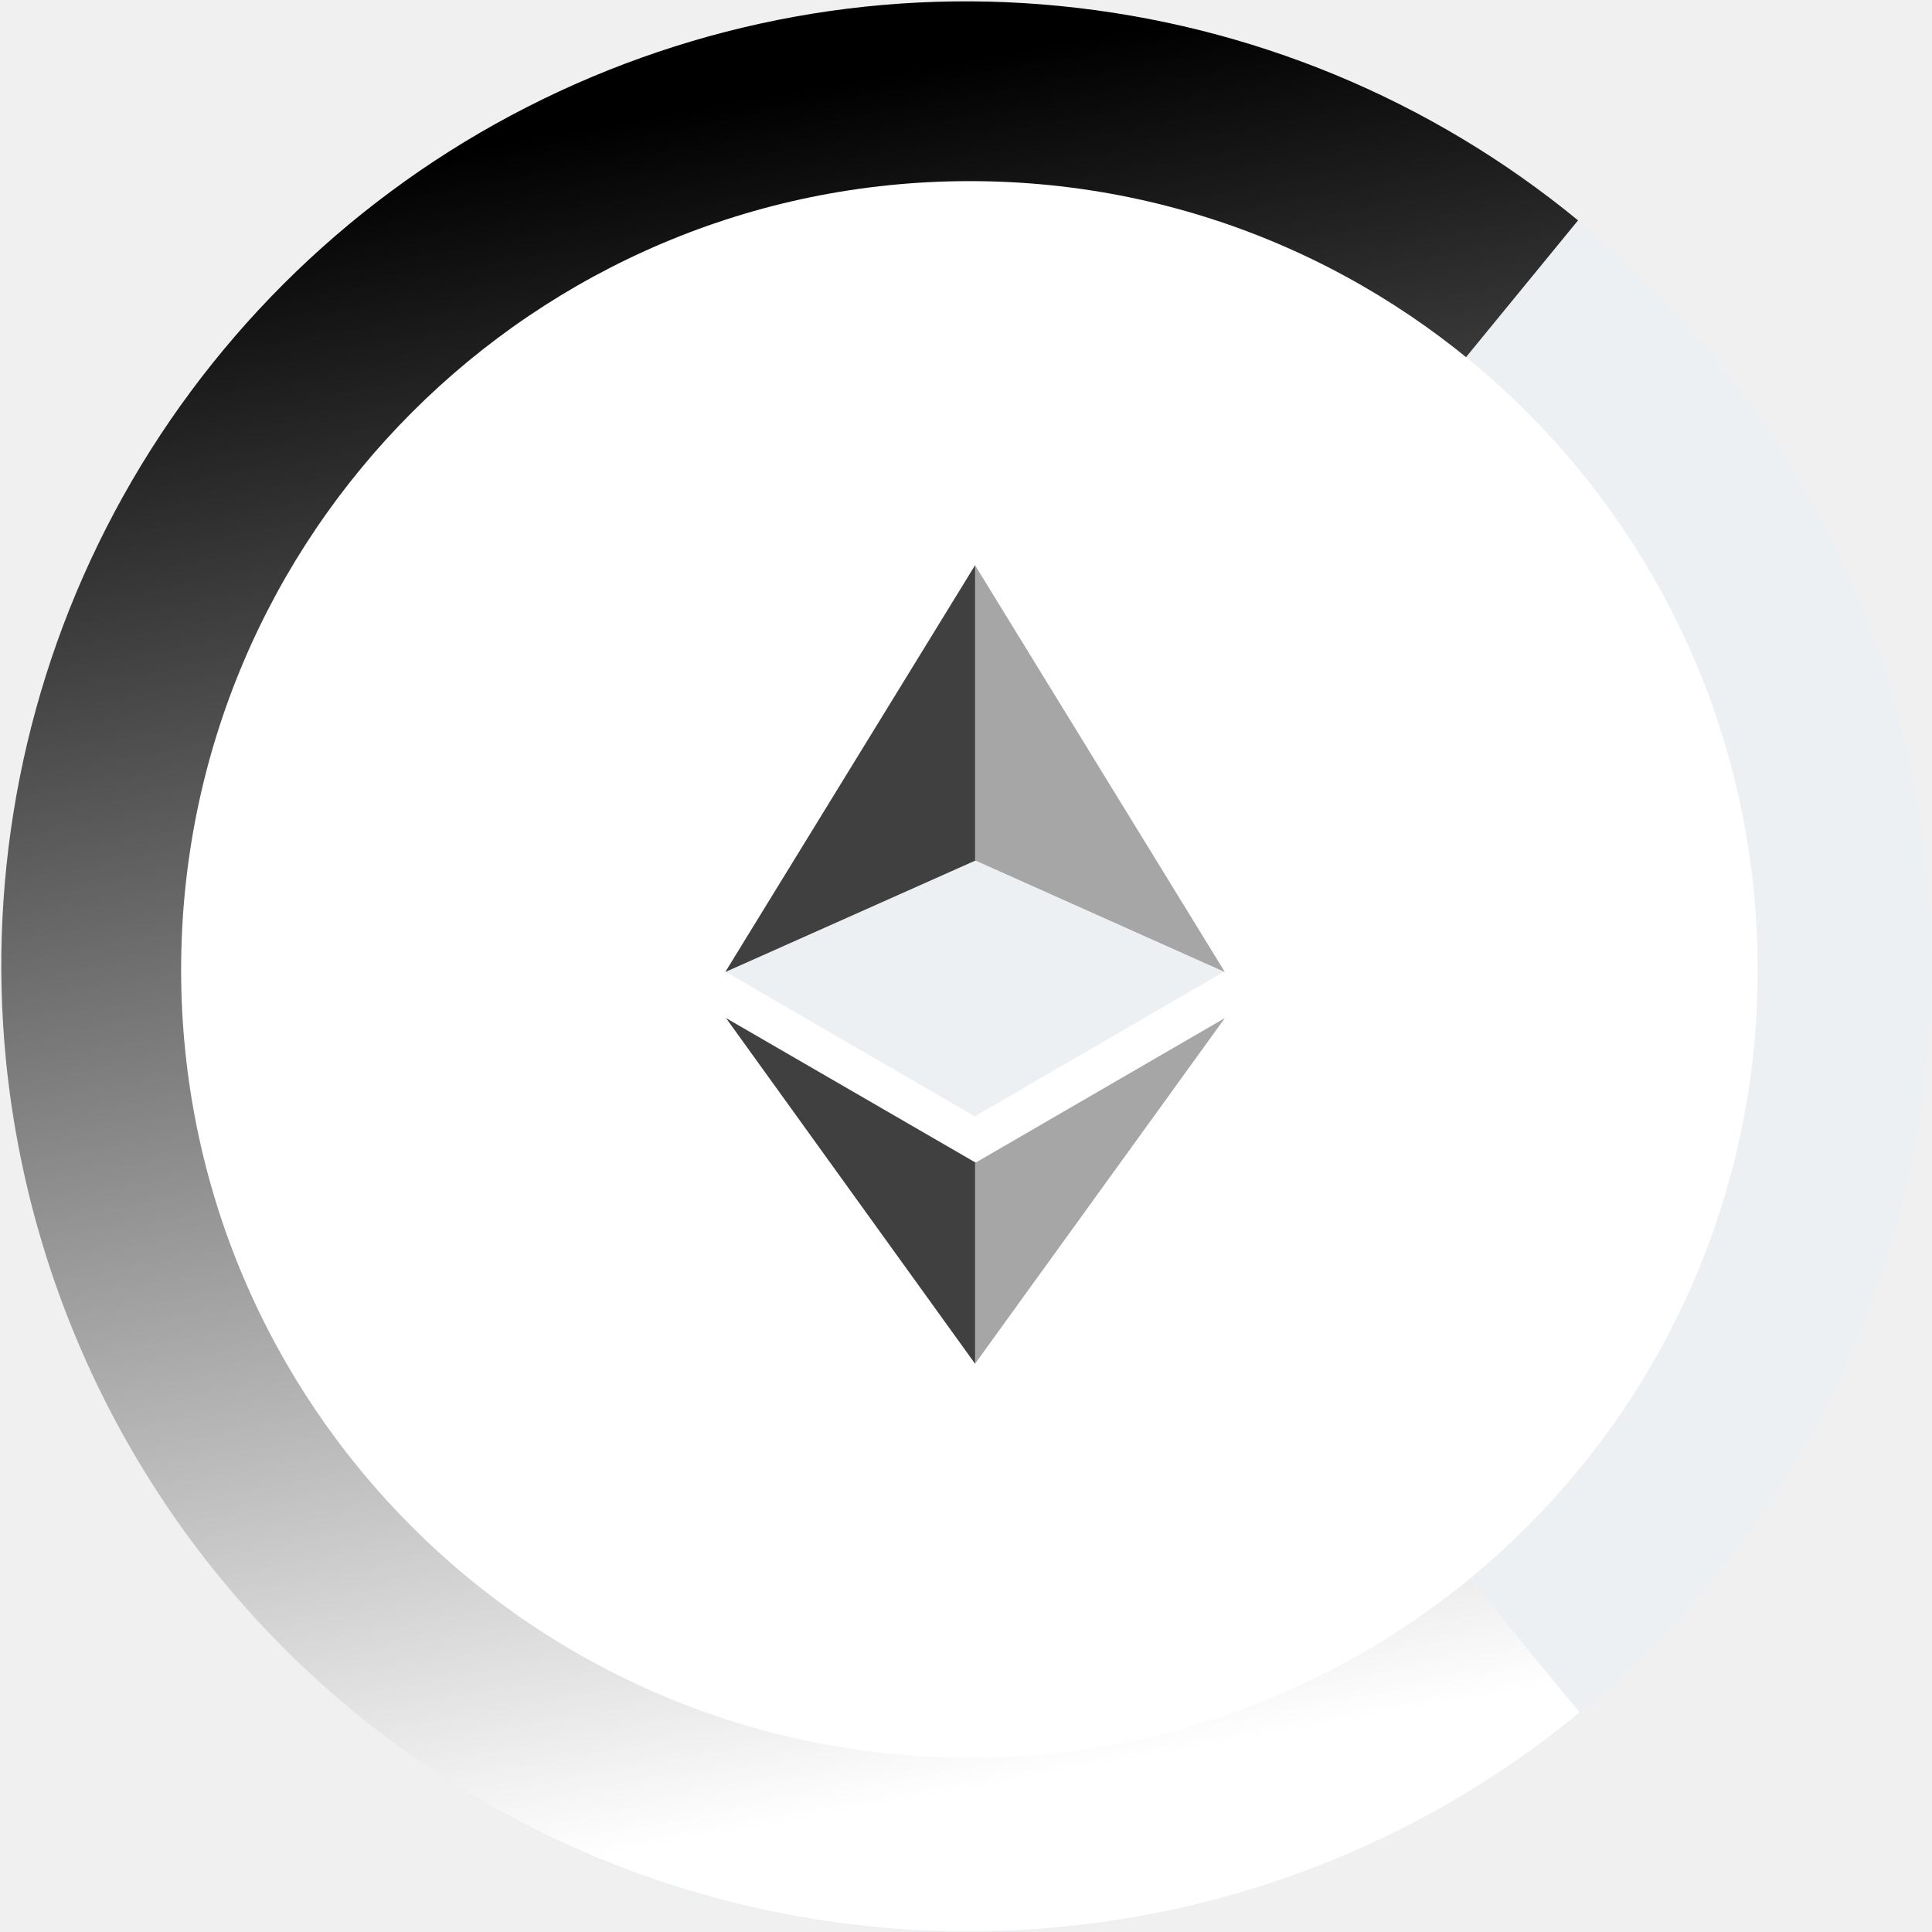
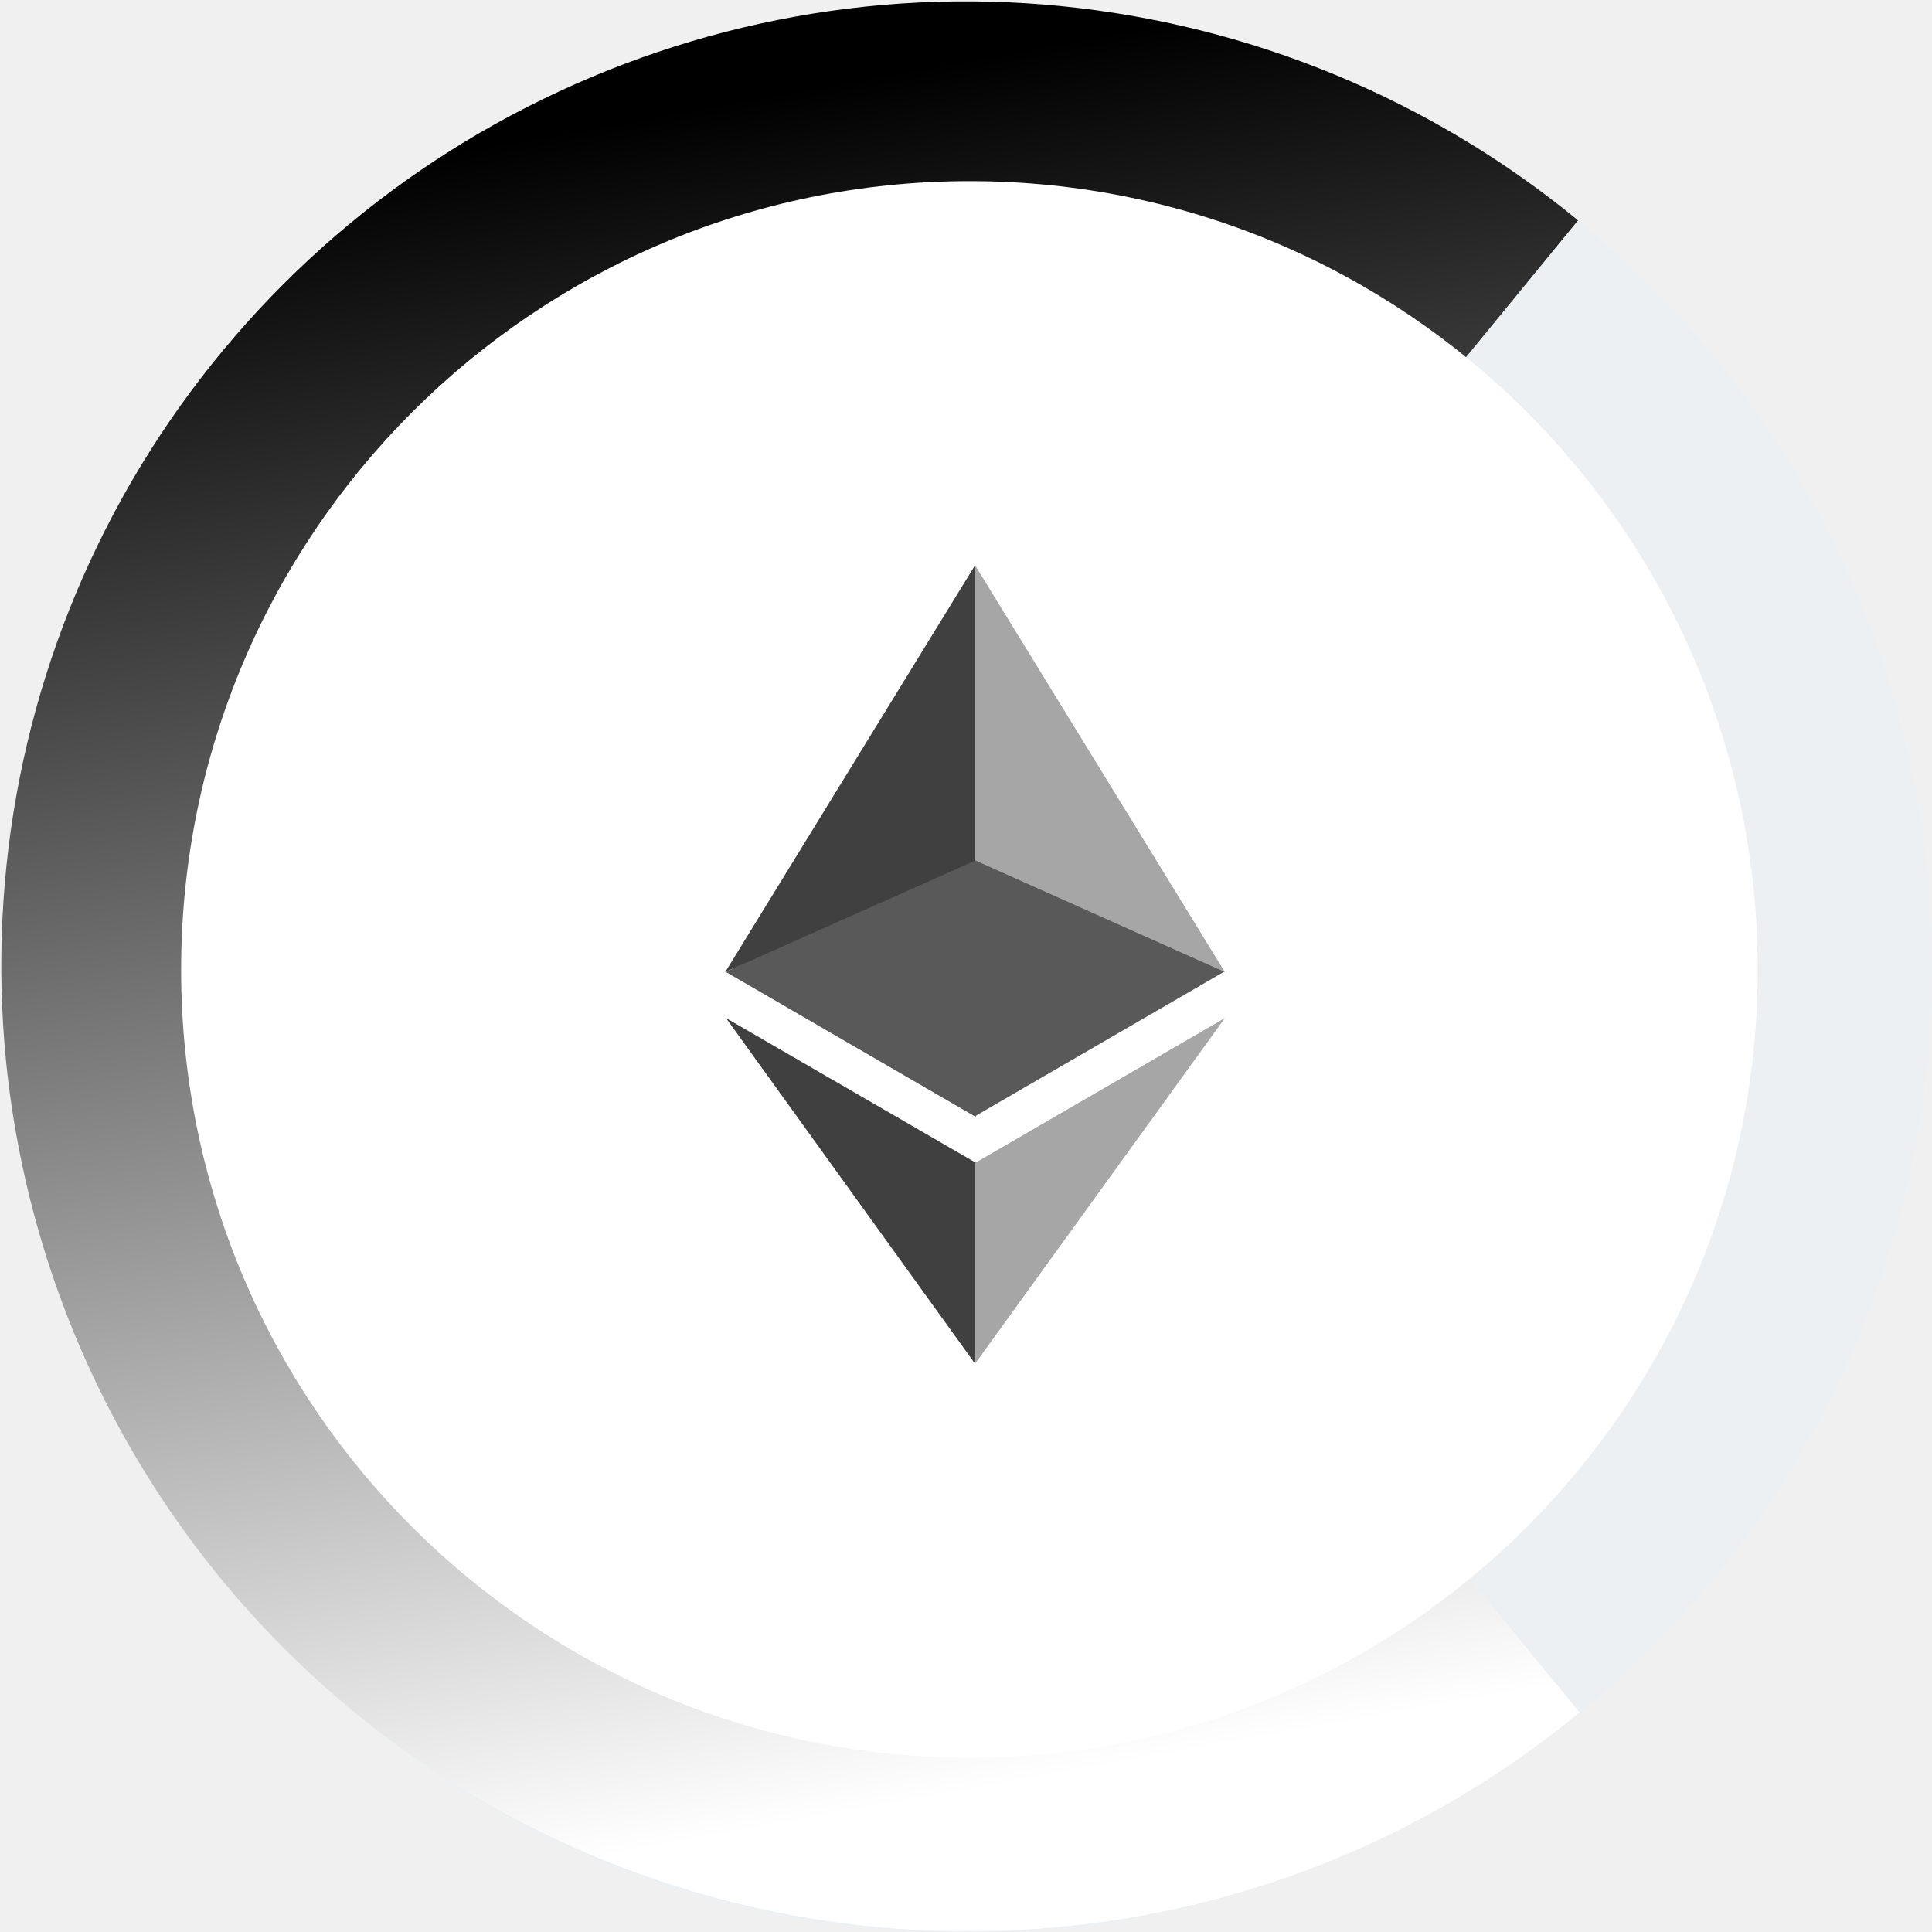
<svg xmlns="http://www.w3.org/2000/svg" version="1.1" id="Calque_1" x="0px" y="0px" viewBox="0 0 256 256" style="enable-background:new 0 0 256 256;" xml:space="preserve">
  <style type="text/css">
	.st0{fill:#EDF0F2;}
	.st1{fill:url(#SVGID_1_);}
	.st2{fill:#FFFFFF;}
- 	.st3{fill:#EDF0F2;}
+ 	.st3{fill:#595959;}
	.st4{fill:#404040;}
	.st5{fill:#a6a6a6;}
</style>
  <g>
    <g>
      <circle class="st0" cx="128.1" cy="128.2" r="127.9" />
      <linearGradient id="SVGID_1_" gradientUnits="userSpaceOnUse" x1="92.094" y1="243.655" x2="132.188" y2="21.361" gradientTransform="matrix(1 0 0 -1 0 258)">
        <stop offset="0" style="stop-color:#000000" />
        <stop offset="1" style="stop-color:#FFFFFF" />
      </linearGradient>
      <path class="st1" d="M209.3,226.9c-19.5,16.1-43.4,26-68.6,28.4c-33.7,3.3-67.4-6.9-93.7-28.4c-26.2-21.5-42.8-52.5-46.2-86.3    c-2.5-25.2,2.5-50.5,14.4-72.8c11.9-22.3,30.2-40.6,52.5-52.5c22.3-11.9,47.6-17,72.8-14.5c25.2,2.5,49,12.3,68.6,28.4l-25.8,31.5    c-13.3-10.9-29.6-17.7-46.8-19.3c-17.2-1.7-34.4,1.8-49.6,9.9c-15.2,8.1-27.6,20.6-35.8,35.8c-8.1,15.2-11.5,32.5-9.8,49.6    c2.3,23,13.6,44.2,31.5,58.8c17.9,14.7,40.9,21.6,63.9,19.3c17.2-1.7,33.4-8.5,46.7-19.4L209.3,226.9z" />
      <path class="st2" d="M128.5,232.9c57.7,0,104.4-46.8,104.4-104.4C232.9,70.8,186.2,24,128.5,24C70.8,24,24,70.8,24,128.5    C24,186.2,70.8,232.9,128.5,232.9z" />
    </g>
    <g>
      <path class="st3" d="M129.2,147.9l33.1-19.2L123,108.5L129.2,147.9z" />
      <path class="st3" d="M96.2,128.8l33.1,19.2v-35.4L96.2,128.8z" />
      <path class="st4" d="M129.2,74.9l-33.1,53.9l43.3-19.3L129.2,74.9z" />
      <path class="st5" d="M129.2,74.9V114l33.1,14.8L129.2,74.9z" />
      <path class="st4" d="M129.2,180.7l4.3-24.2l-37.3-21.6L129.2,180.7z" />
      <path class="st5" d="M129.2,154.1v26.6l33.1-45.8L129.2,154.1z" />
    </g>
  </g>
</svg>
